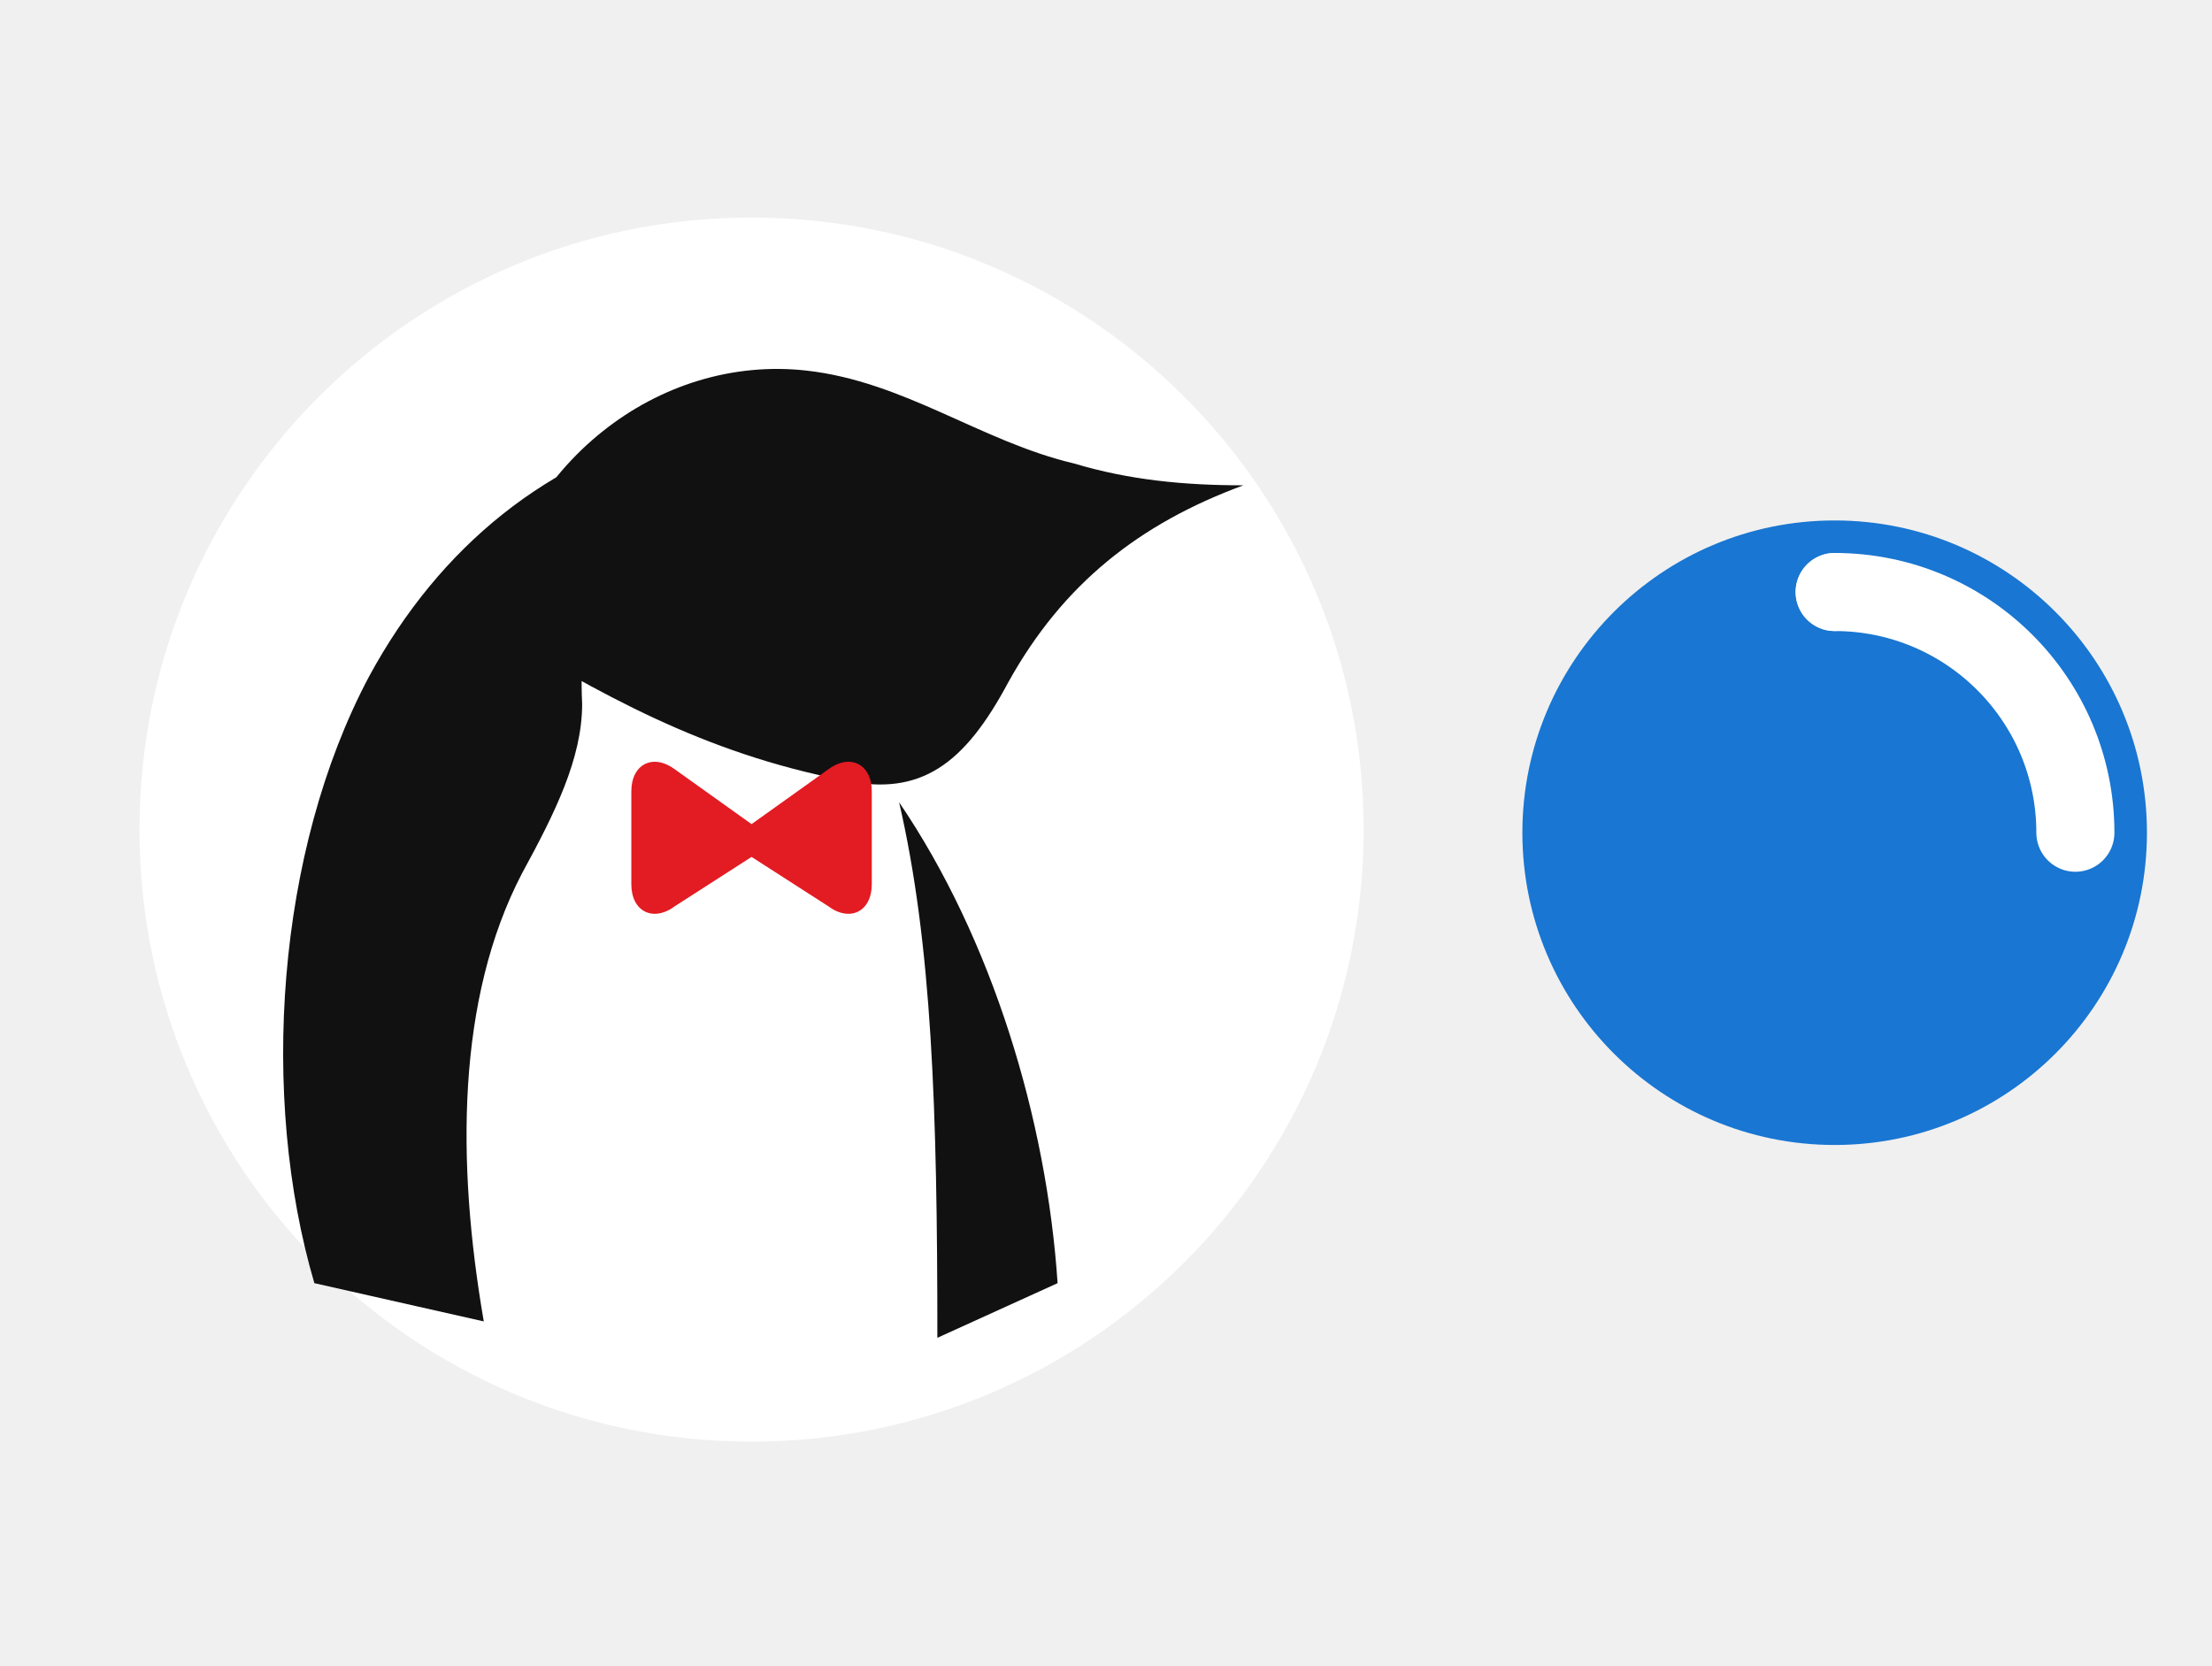
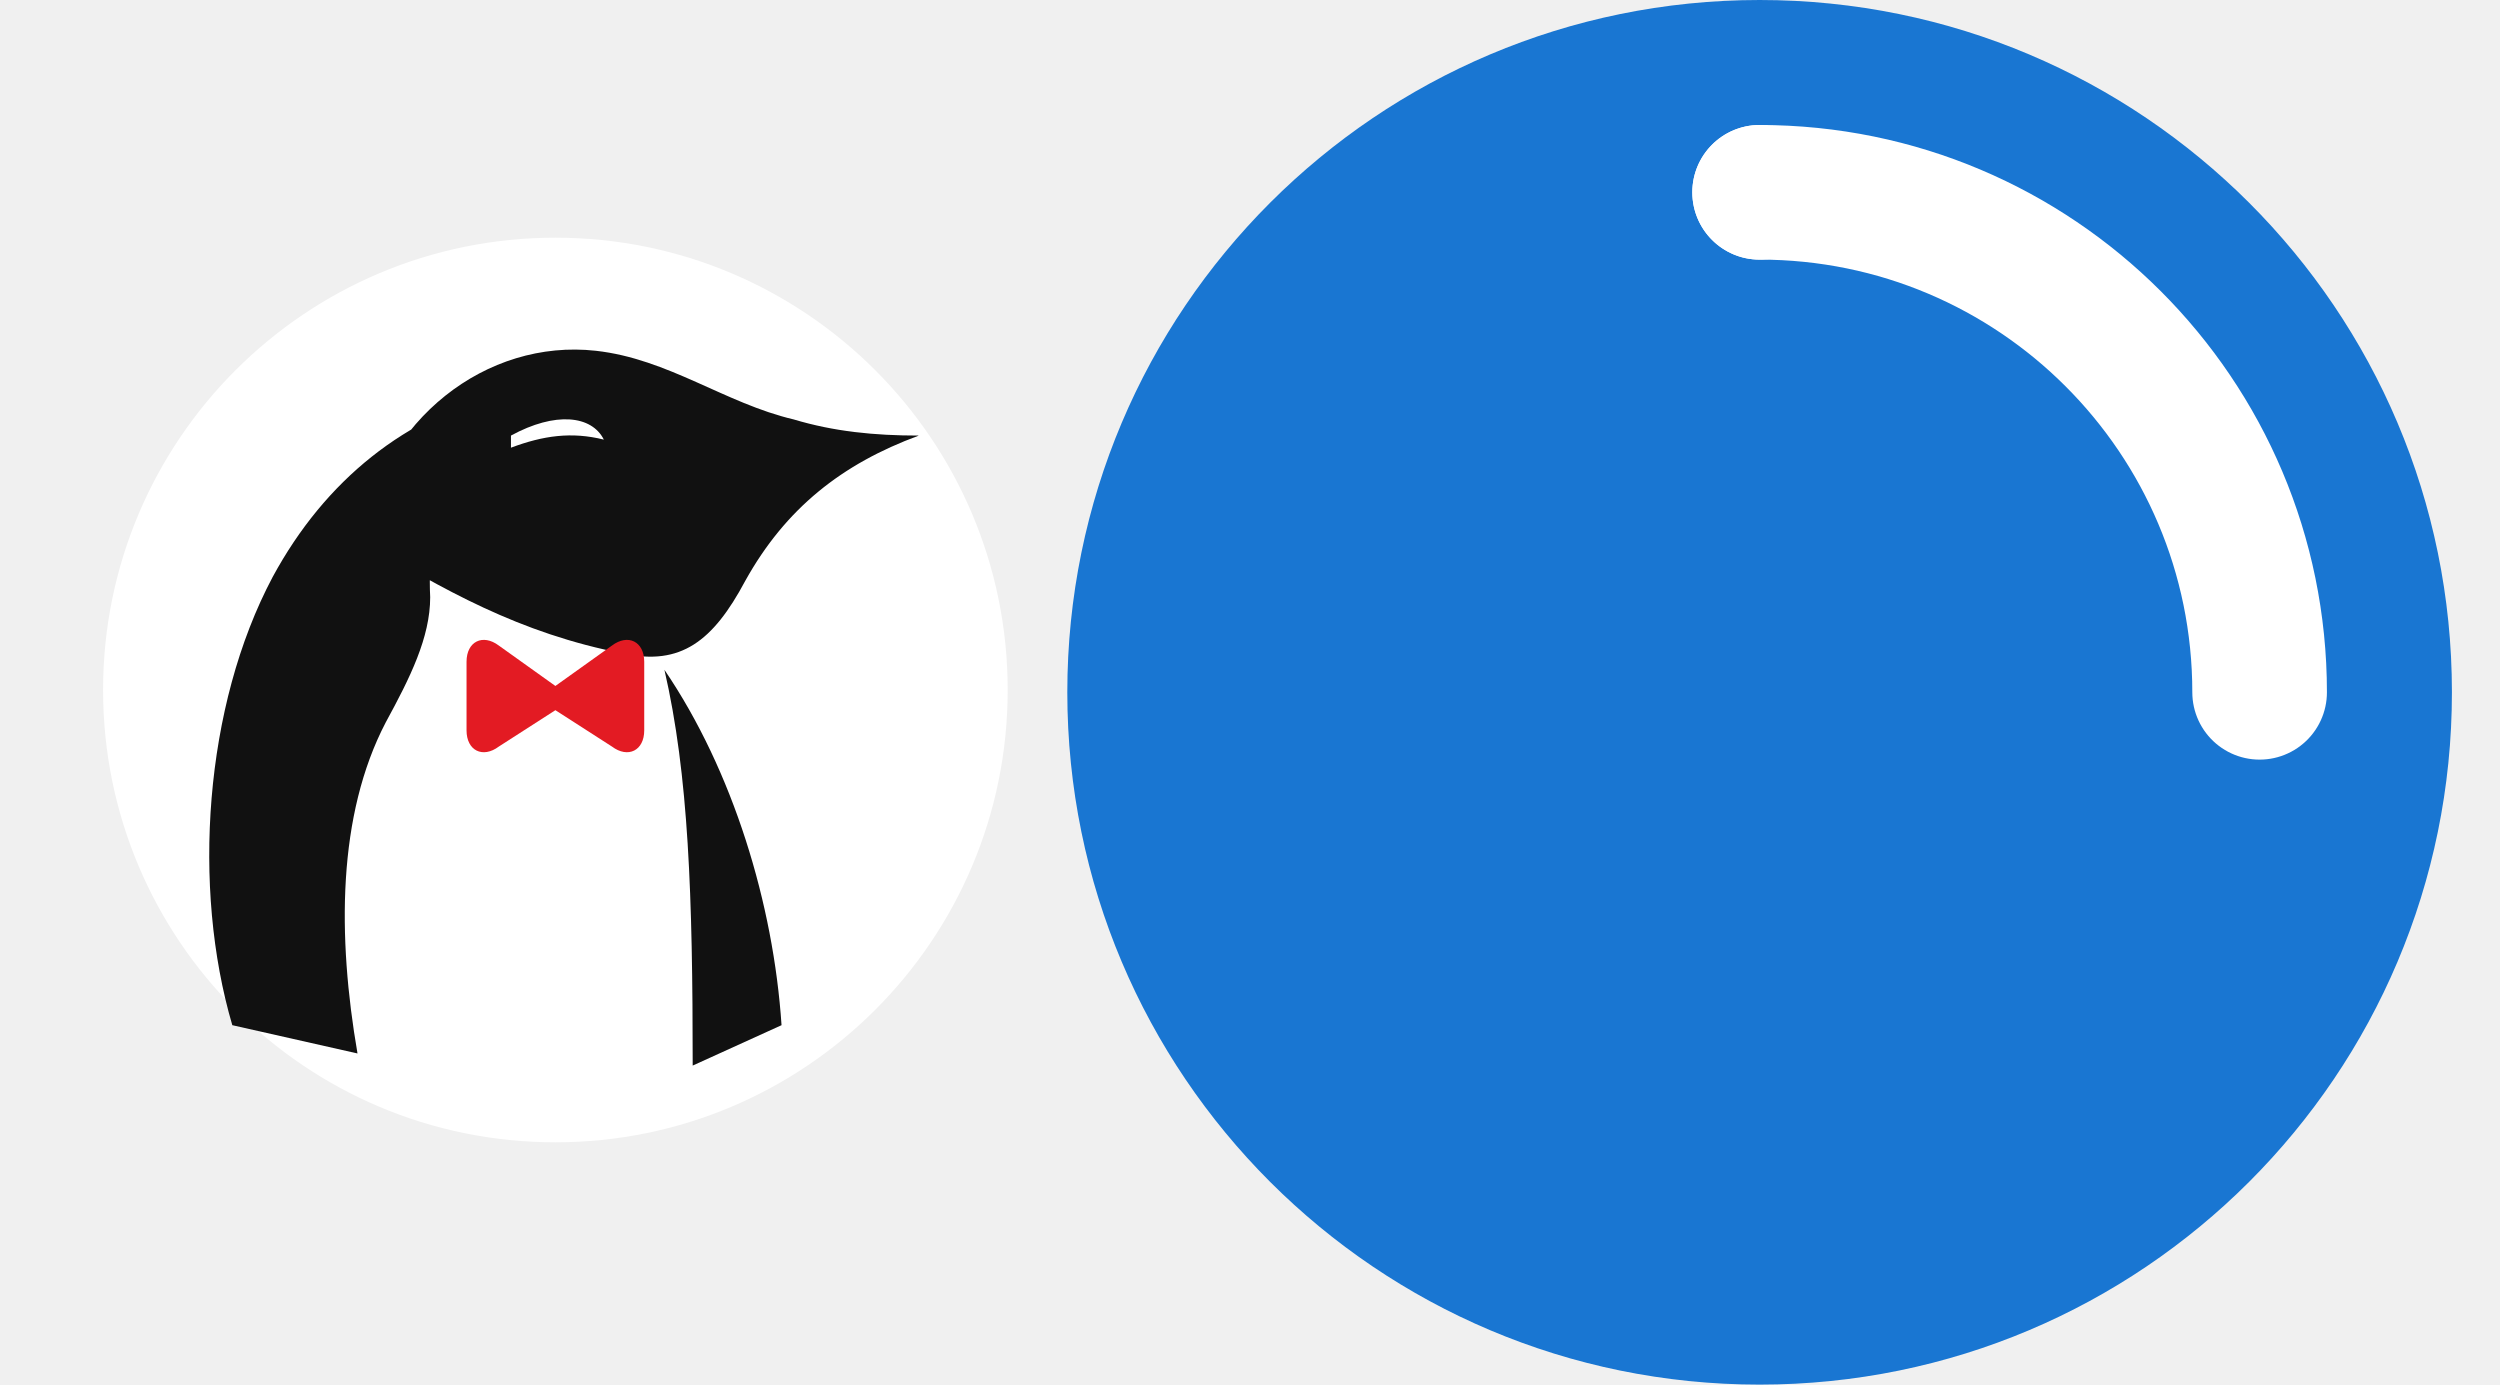
- <svg xmlns="http://www.w3.org/2000/svg" viewBox="0 0 340 256">
-   <g transform="translate(8 20) scale(.84)">
+ <svg xmlns="http://www.w3.org/2000/svg" viewBox="0 0 520 288">
+   <g transform="translate(8 36) scale(.84)">
    <circle cx="128" cy="128" r="112" fill="#fff" />
    <path fill="#111" d="M48 211c-10-34-7-79 10-111 13-24 33-40 58-46-13 13-20 31-19 51 0 10-5 20-11 31-12 23-12 53-7 82ZM80 91c5-30 31-50 58-47 18 2 32 13 49 17 10 3 20 4 31 4-19 7-33 18-43 36-8 15-16 21-30 18-26-5-45-16-65-28Zm75 32c17 25 27 58 29 88l-22 10c0-42-1-72-7-98Z" />
+     <path fill="#fff" d="M117 65c11-6 20-5 23 1-8-2-15-1-23 2Z" />
    <path fill="#e31b23" d="M106 121c0-5 4-7 8-4l14 10 14-10c4-3 8-1 8 4v17c0 5-4 7-8 4l-14-9-14 9c-4 3-8 1-8-4Z" />
  </g>
-   <g transform="rotate(0 282 128)">
-     <circle cx="282" cy="128" r="48" fill="#1976d2" />
-     <path fill="none" stroke="#fff" stroke-width="12" stroke-linecap="round" d="M282 91a37 37 0 0 1 37 37" />
-     <circle cx="282" cy="91" r="6" fill="#fff" />
+   <g transform="rotate(0 366 144)">
+     <circle cx="366" cy="144" r="144" fill="#1976d2" />
+     <path fill="none" stroke="#fff" stroke-width="28" stroke-linecap="round" d="M366 40a104 104 0 0 1 104 104" />
+     <circle cx="366" cy="40" r="14" fill="#fff" />
  </g>
</svg>
